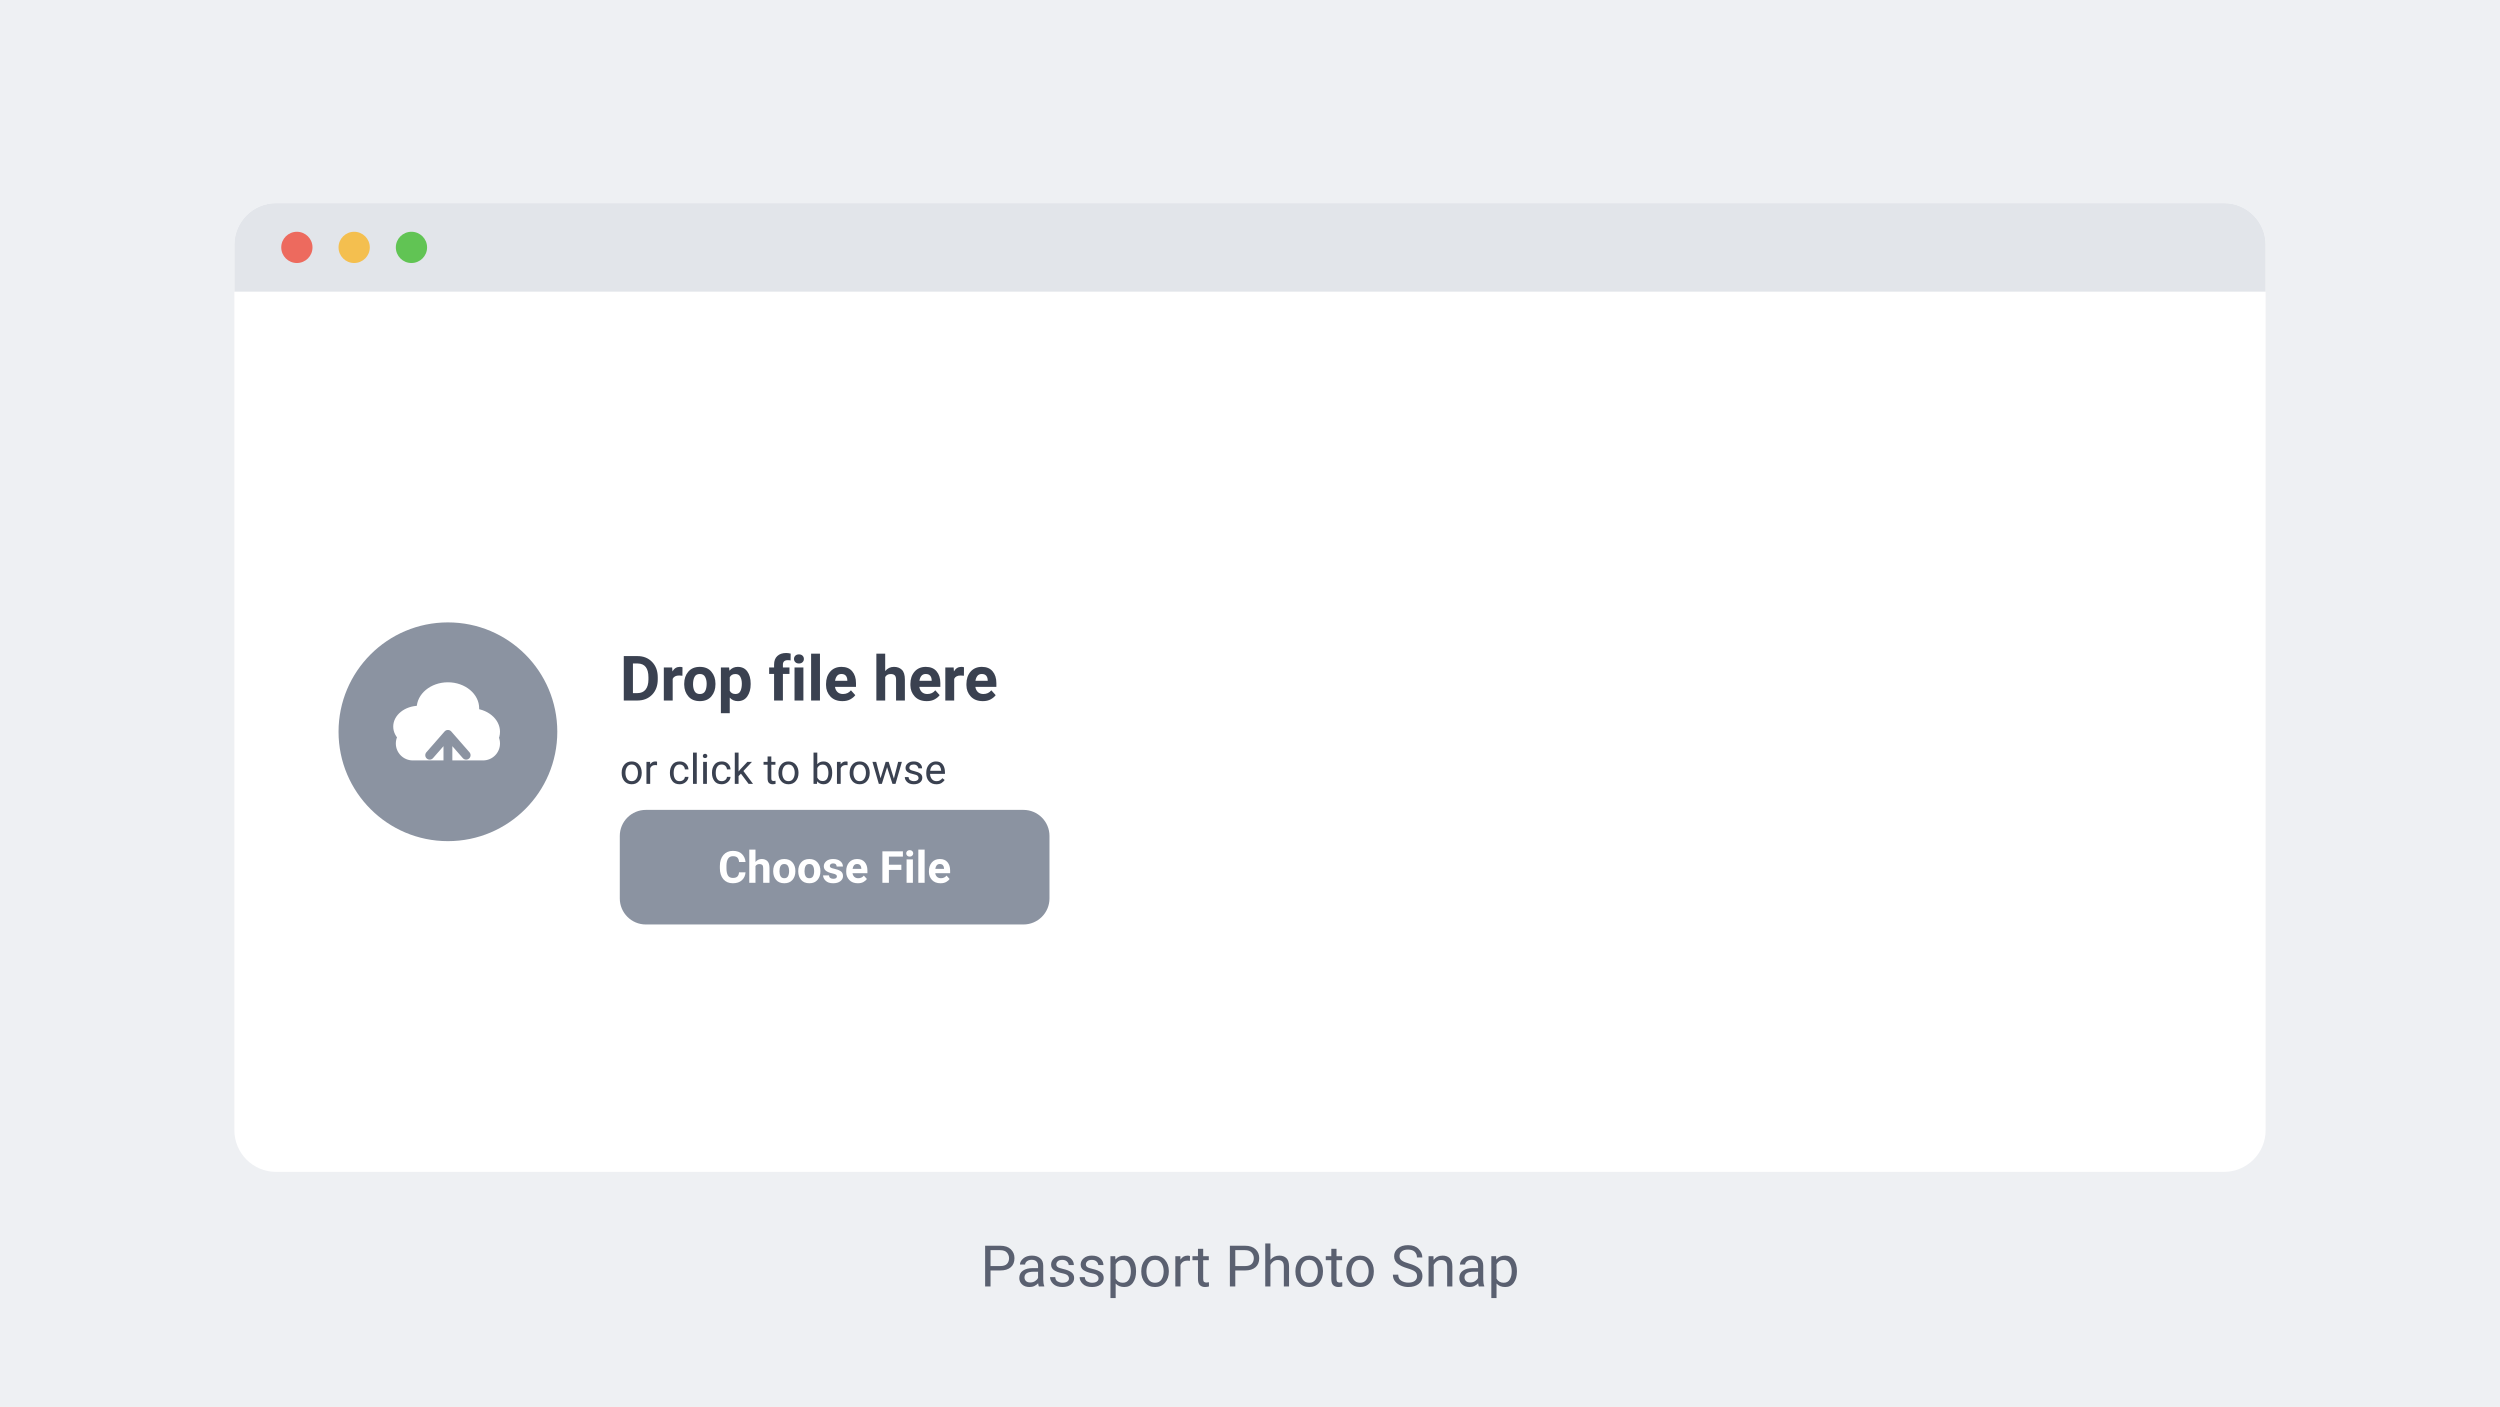
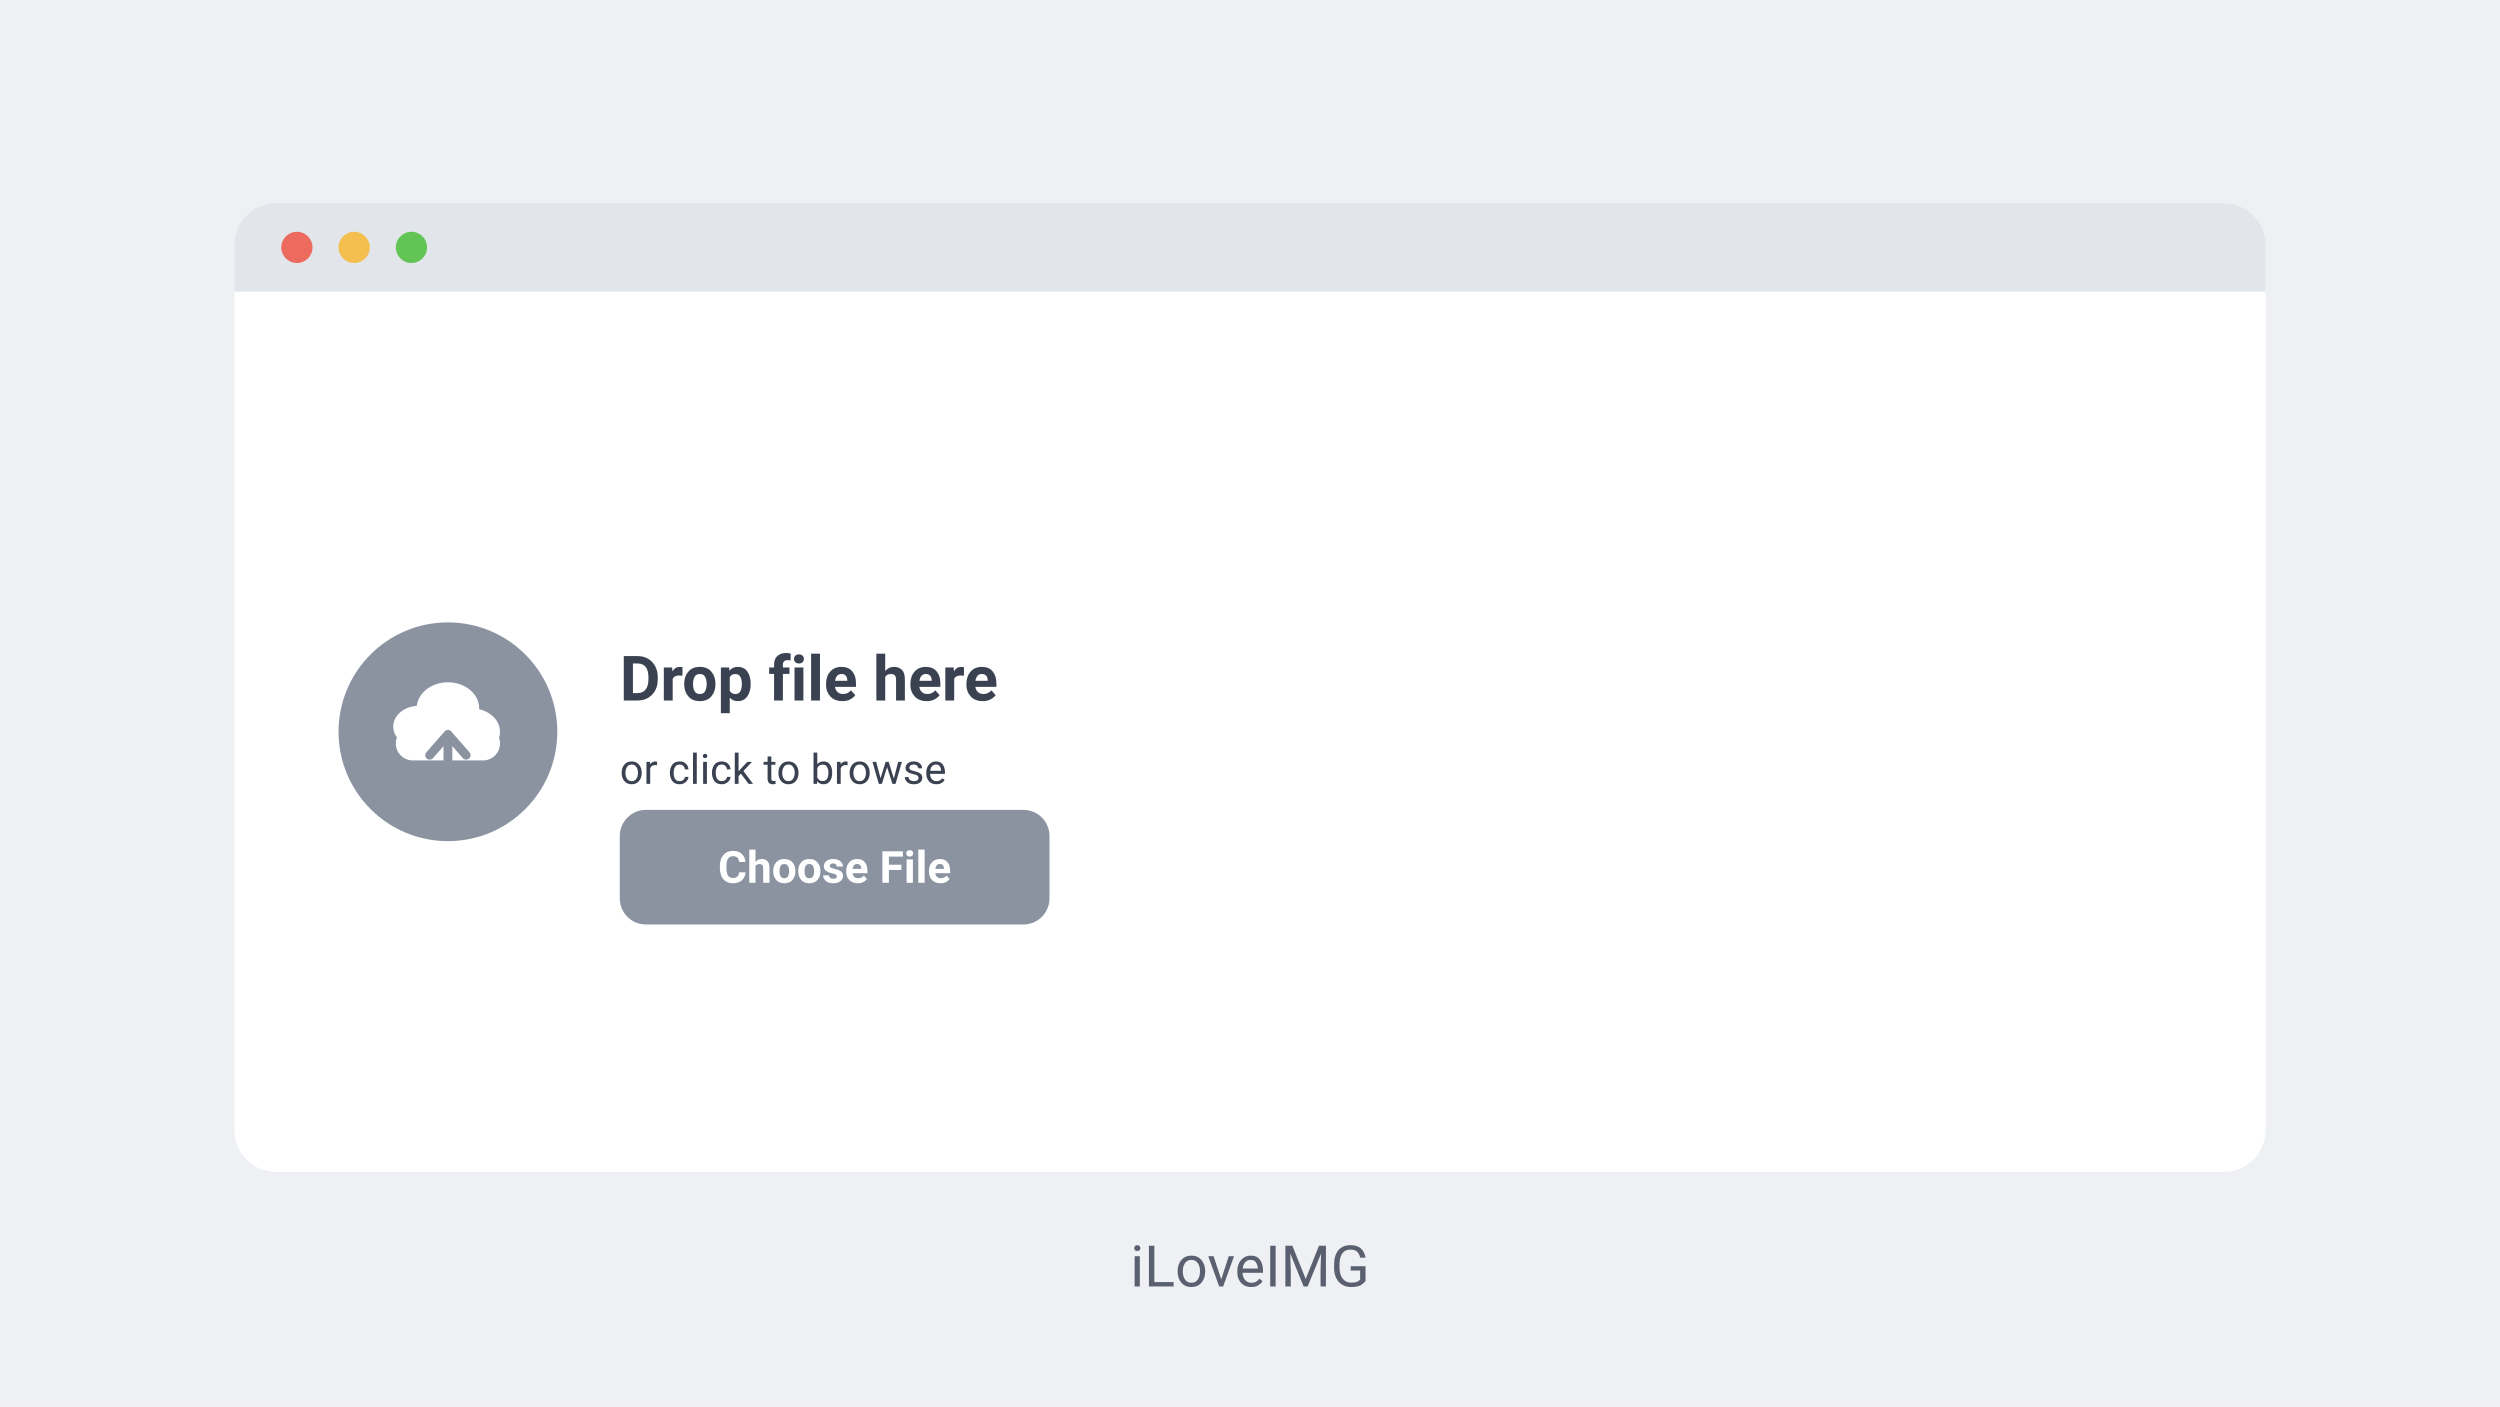
<svg xmlns="http://www.w3.org/2000/svg" width="960" height="540" viewBox="0 0 960 540">
  <rect width="960" height="540" fill="#EEF0F3" />
  <rect x="90" y="78" width="780" height="372" rx="16" fill="#FFFFFF" />
  <path d="M 90 94 A 16 16 0 0 1 106 78 L 854 78 A 16 16 0 0 1 870 94 L 870 112 L 90 112 Z" fill="#E2E5EA" />
  <circle cx="114" cy="95" r="6" fill="#ED6A5E" />
  <circle cx="136" cy="95" r="6" fill="#F4BF4F" />
  <circle cx="158" cy="95" r="6" fill="#61C454" />
  <circle cx="172" cy="281" r="42" fill="#8B93A1" />
  <ellipse cx="161" cy="279" rx="10" ry="8" fill="#FFFFFF" />
  <ellipse cx="181" cy="281" rx="11" ry="9" fill="#FFFFFF" />
  <ellipse cx="172" cy="272" rx="12" ry="10" fill="#FFFFFF" />
  <rect x="152" y="279" width="40" height="13" rx="6.5" fill="#FFFFFF" />
  <path d="M 172 301 L 172 283 M 165 290 L 172 282 L 179 290" fill="none" stroke="#8B93A1" stroke-width="3.4" stroke-linecap="round" stroke-linejoin="round" />
  <text x="238" y="269" font-family="system-ui, -apple-system, 'Segoe UI', Roboto, sans-serif" font-size="24" font-weight="700" fill="#3A4150">Drop file here</text>
  <text x="238" y="301" font-family="system-ui, -apple-system, 'Segoe UI', Roboto, sans-serif" font-size="16" font-weight="400" fill="#3A4150">or click to browse</text>
  <rect x="238" y="311" width="165" height="44" rx="10" fill="#8B93A1" />
  <text x="320.5" y="339" text-anchor="middle" font-family="system-ui, -apple-system, 'Segoe UI', Roboto, sans-serif" font-size="17" font-weight="600" fill="#FFFFFF">Choose File</text>
-   <text x="480" y="494" text-anchor="middle" font-family="system-ui, -apple-system, 'Segoe UI', Roboto, sans-serif" font-size="22" fill="#5A6070">Passport Photo Snap</text>
+   <text x="480" y="494" text-anchor="middle" font-family="system-ui, -apple-system, 'Segoe UI', Roboto, sans-serif" font-size="22" fill="#5A6070">iLoveIMG</text>
</svg>
